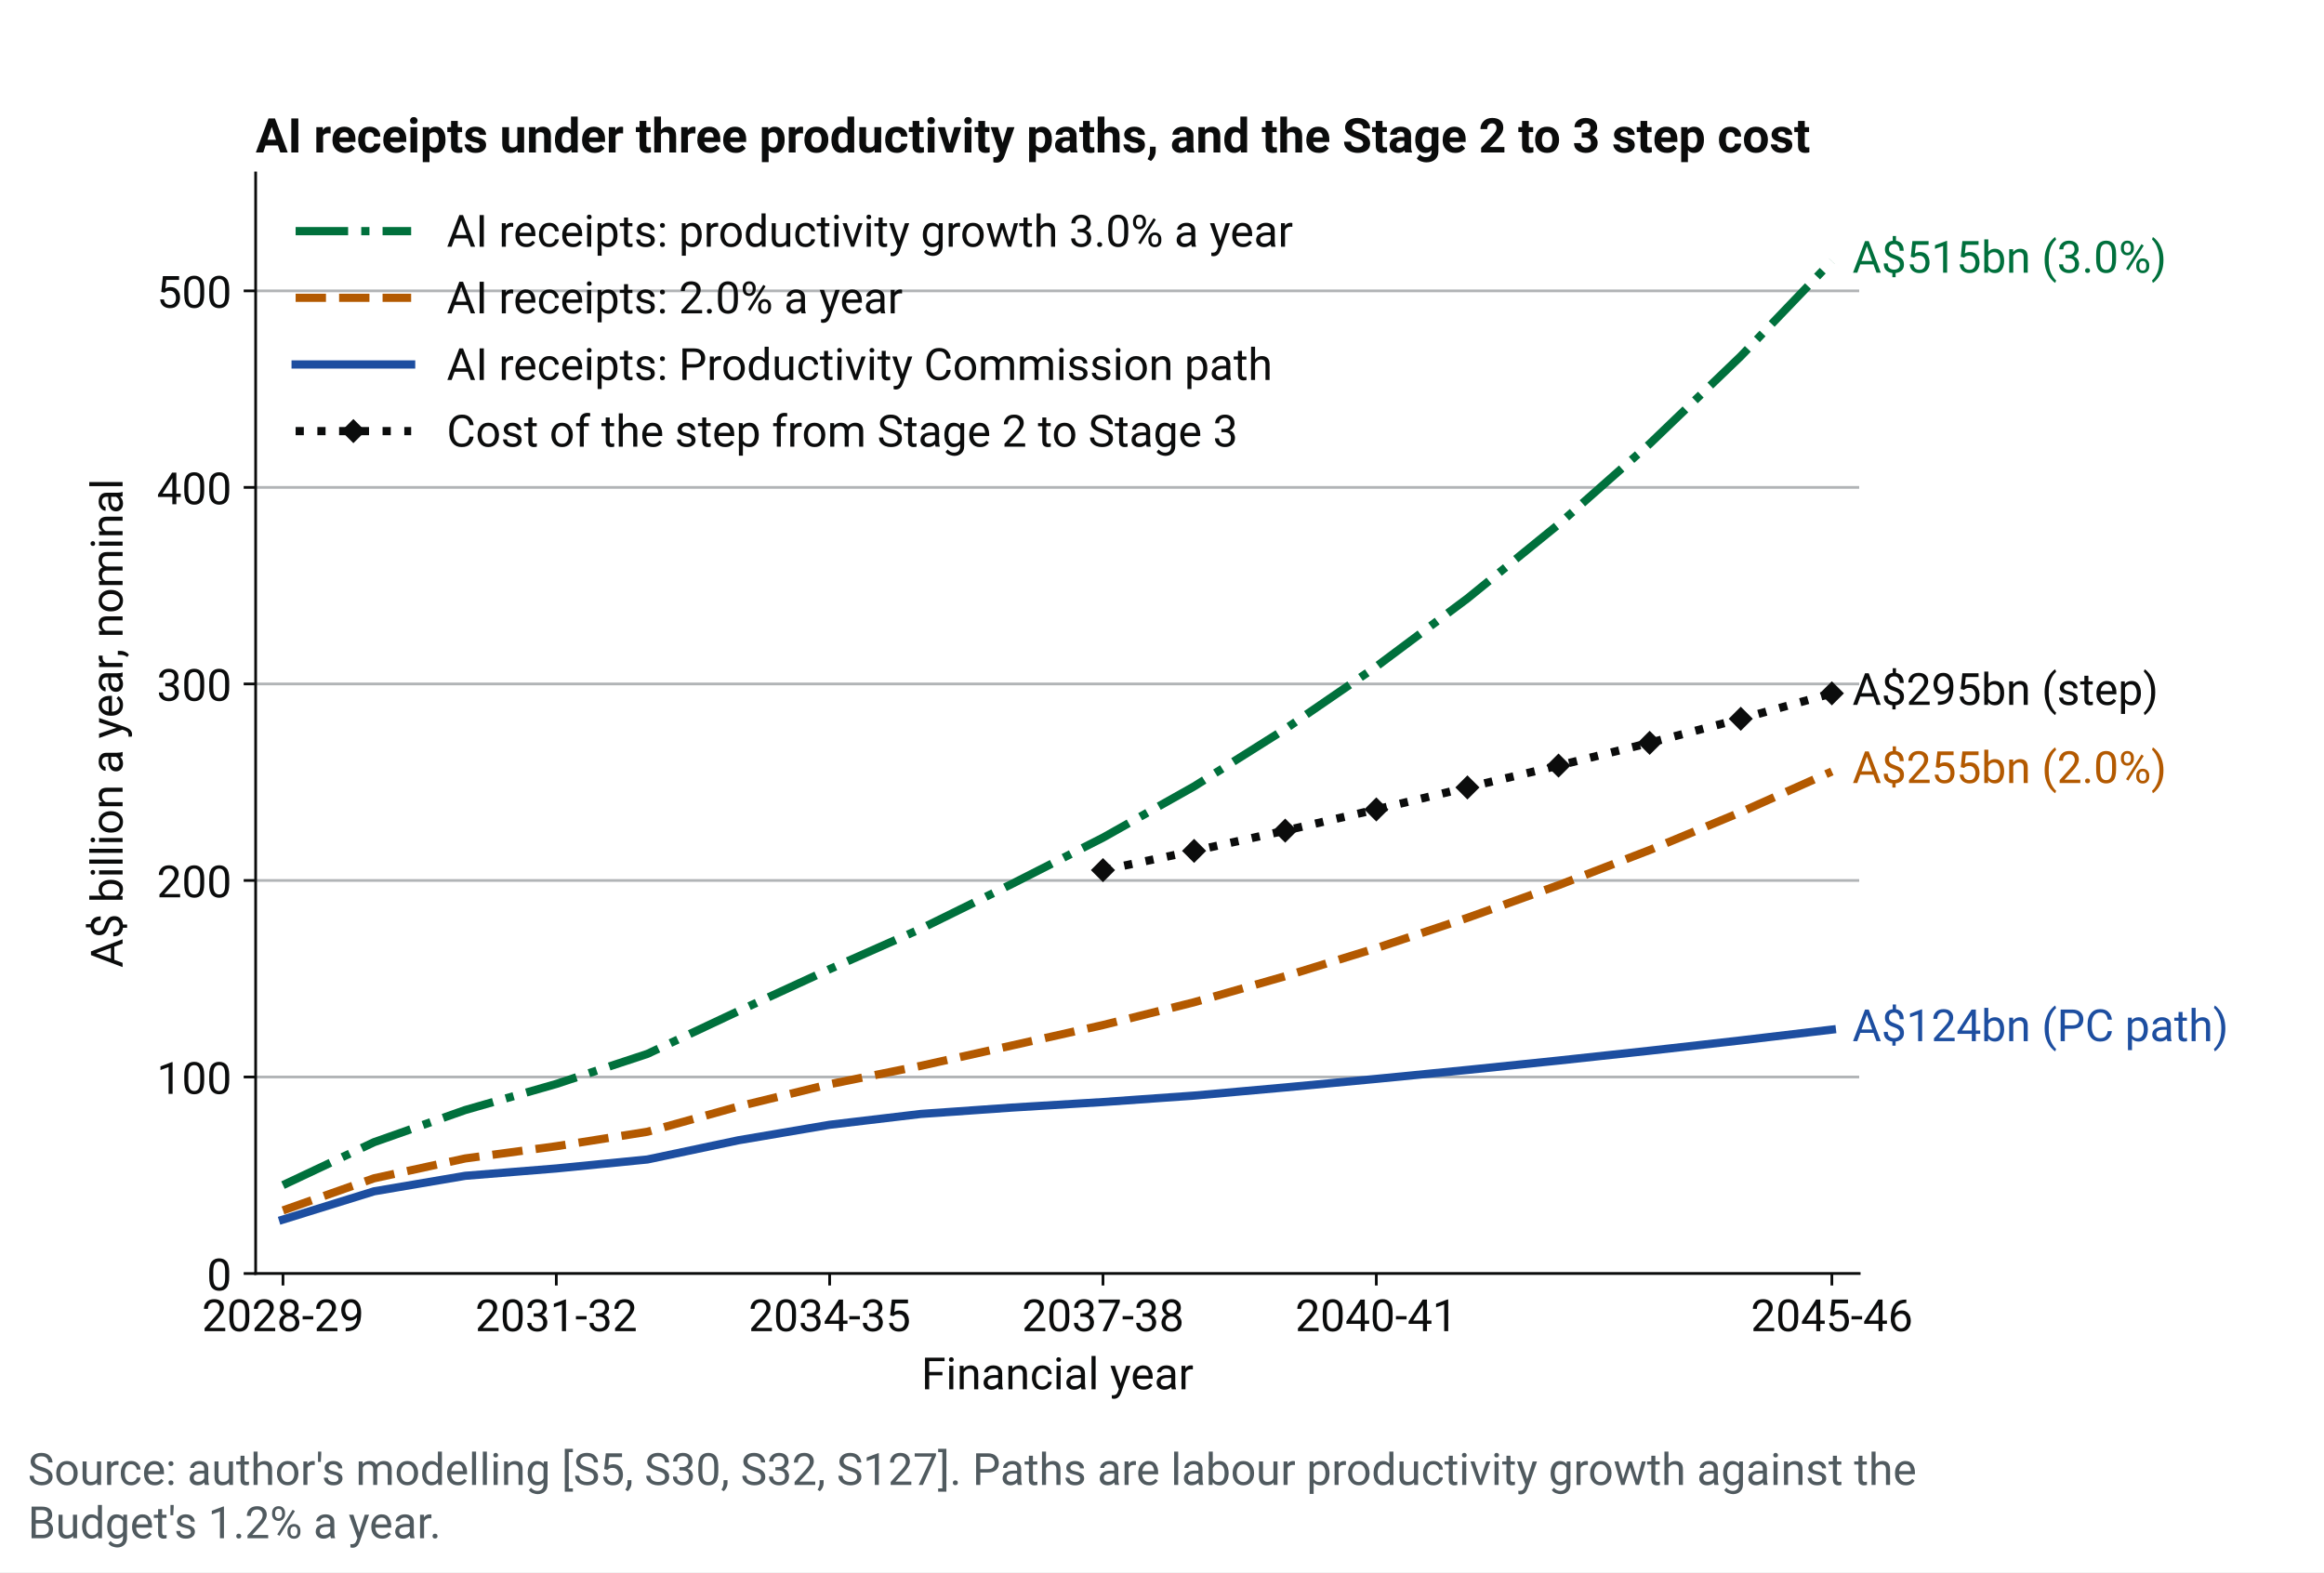
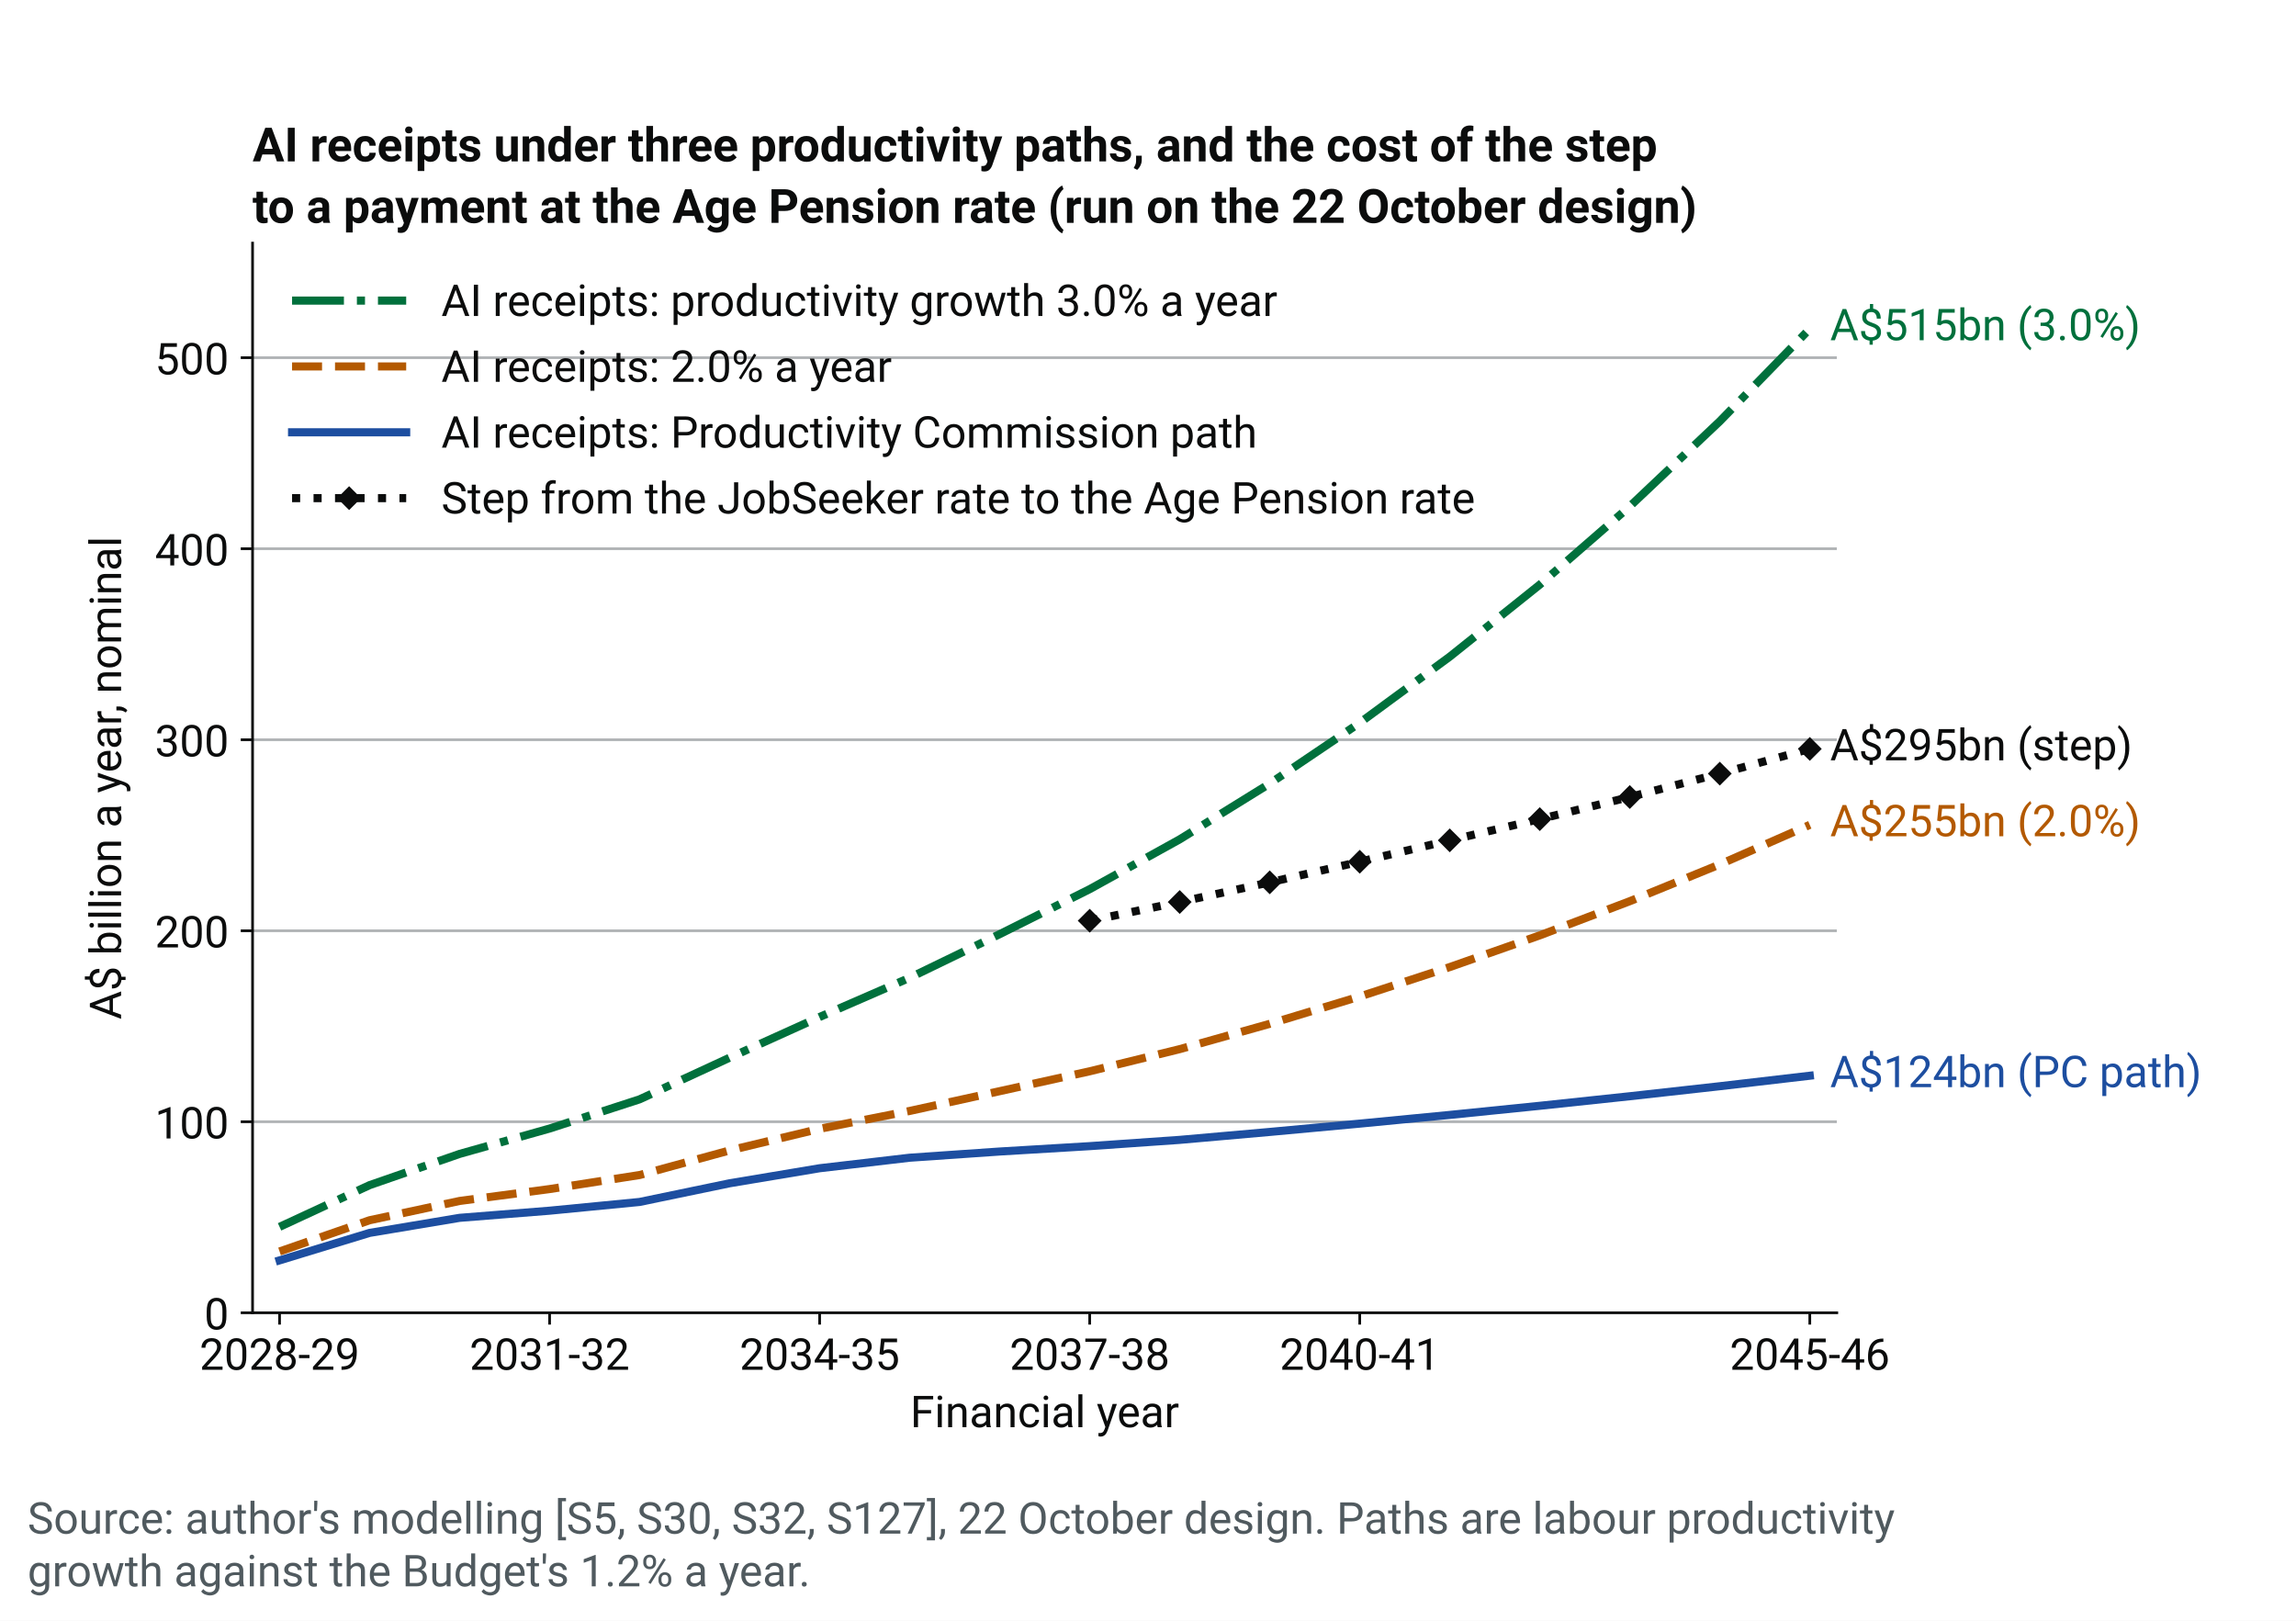
- <svg xmlns="http://www.w3.org/2000/svg" xmlns:xlink="http://www.w3.org/1999/xlink" width="680" height="460" viewBox="0 0 680 460" version="1.1">
+ <svg xmlns="http://www.w3.org/2000/svg" xmlns:xlink="http://www.w3.org/1999/xlink" width="680" height="480" viewBox="0 0 680 480" version="1.1">
  <defs>
    <style type="text/css">*{stroke-linejoin: round; stroke-linecap: butt}</style>
  </defs>
  <g id="figure_1">
    <g id="patch_1">
-       <path d="M 0 460  L 680 460  L 680 0  L 0 0  z " style="fill: #ffffff" />
+       <path d="M 0 480  L 680 480  L 680 0  L 0 0  z " style="fill: #ffffff" />
    </g>
    <g id="axes_1">
      <g id="patch_2">
-         <path d="M 74.8 372.6  L 544 372.6  L 544 50.6  L 74.8 50.6  z " style="fill: #ffffff" />
+         <path d="M 74.8 388.8  L 544 388.8  L 544 72  L 74.8 72  z " style="fill: #ffffff" />
      </g>
      <g id="matplotlib.axis_1">
        <g id="xtick_1">
          <g id="line2d_1">
            <defs>
-               <path id="m19ffafeb19" d="M 0 0  L 0 3.5  " style="stroke: #0b0c0c; stroke-width: 0.8" />
+               <path id="mc2bcfd8b7e" d="M 0 0  L 0 3.5  " style="stroke: #0b0c0c; stroke-width: 0.8" />
            </defs>
            <g>
-               <use xlink:href="#m19ffafeb19" x="82.798" y="372.6" style="fill: #0b0c0c; stroke: #0b0c0c; stroke-width: 0.8" />
+               <use xlink:href="#mc2bcfd8b7e" x="82.798" y="388.8" style="fill: #0b0c0c; stroke: #0b0c0c; stroke-width: 0.8" />
            </g>
          </g>
          <g id="text_1">
-             <text style="font-size: 13px; font-family: -apple-system, BlinkMacSystemFont, 'Segoe UI', Roboto, 'Helvetica Neue', Arial, sans-serif, 'Bitstream Vera Sans', 'Computer Modern Sans Serif', 'Lucida Grande', 'Verdana', 'Geneva', 'Lucid', 'Arial', 'Helvetica', 'Avant Garde', sans-serif; text-anchor: middle; fill: #0b0c0c" x="82.798" y="389.477" transform="rotate(-0 82.79773 389.477)">2028-29</text>
+             <text style="font-size: 13px; font-family: -apple-system, BlinkMacSystemFont, 'Segoe UI', Roboto, 'Helvetica Neue', Arial, sans-serif, 'Bitstream Vera Sans', 'Computer Modern Sans Serif', 'Lucida Grande', 'Verdana', 'Geneva', 'Lucid', 'Arial', 'Helvetica', 'Avant Garde', sans-serif; text-anchor: middle; fill: #0b0c0c" x="82.798" y="405.677" transform="rotate(-0 82.79773 405.677)">2028-29</text>
          </g>
        </g>
        <g id="xtick_2">
          <g id="line2d_2">
            <g>
-               <use xlink:href="#m19ffafeb19" x="162.775" y="372.6" style="fill: #0b0c0c; stroke: #0b0c0c; stroke-width: 0.8" />
+               <use xlink:href="#mc2bcfd8b7e" x="162.775" y="388.8" style="fill: #0b0c0c; stroke: #0b0c0c; stroke-width: 0.8" />
            </g>
          </g>
          <g id="text_2">
-             <text style="font-size: 13px; font-family: -apple-system, BlinkMacSystemFont, 'Segoe UI', Roboto, 'Helvetica Neue', Arial, sans-serif, 'Bitstream Vera Sans', 'Computer Modern Sans Serif', 'Lucida Grande', 'Verdana', 'Geneva', 'Lucid', 'Arial', 'Helvetica', 'Avant Garde', sans-serif; text-anchor: middle; fill: #0b0c0c" x="162.775" y="389.477" transform="rotate(-0 162.775 389.477)">2031-32</text>
+             <text style="font-size: 13px; font-family: -apple-system, BlinkMacSystemFont, 'Segoe UI', Roboto, 'Helvetica Neue', Arial, sans-serif, 'Bitstream Vera Sans', 'Computer Modern Sans Serif', 'Lucida Grande', 'Verdana', 'Geneva', 'Lucid', 'Arial', 'Helvetica', 'Avant Garde', sans-serif; text-anchor: middle; fill: #0b0c0c" x="162.775" y="405.677" transform="rotate(-0 162.775 405.677)">2031-32</text>
          </g>
        </g>
        <g id="xtick_3">
          <g id="line2d_3">
            <g>
-               <use xlink:href="#m19ffafeb19" x="242.752" y="372.6" style="fill: #0b0c0c; stroke: #0b0c0c; stroke-width: 0.8" />
+               <use xlink:href="#mc2bcfd8b7e" x="242.752" y="388.8" style="fill: #0b0c0c; stroke: #0b0c0c; stroke-width: 0.8" />
            </g>
          </g>
          <g id="text_3">
-             <text style="font-size: 13px; font-family: -apple-system, BlinkMacSystemFont, 'Segoe UI', Roboto, 'Helvetica Neue', Arial, sans-serif, 'Bitstream Vera Sans', 'Computer Modern Sans Serif', 'Lucida Grande', 'Verdana', 'Geneva', 'Lucid', 'Arial', 'Helvetica', 'Avant Garde', sans-serif; text-anchor: middle; fill: #0b0c0c" x="242.752" y="389.477" transform="rotate(-0 242.7523 389.477)">2034-35</text>
+             <text style="font-size: 13px; font-family: -apple-system, BlinkMacSystemFont, 'Segoe UI', Roboto, 'Helvetica Neue', Arial, sans-serif, 'Bitstream Vera Sans', 'Computer Modern Sans Serif', 'Lucida Grande', 'Verdana', 'Geneva', 'Lucid', 'Arial', 'Helvetica', 'Avant Garde', sans-serif; text-anchor: middle; fill: #0b0c0c" x="242.752" y="405.677" transform="rotate(-0 242.7523 405.677)">2034-35</text>
          </g>
        </g>
        <g id="xtick_4">
          <g id="line2d_4">
            <g>
-               <use xlink:href="#m19ffafeb19" x="322.73" y="372.6" style="fill: #0b0c0c; stroke: #0b0c0c; stroke-width: 0.8" />
+               <use xlink:href="#mc2bcfd8b7e" x="322.73" y="388.8" style="fill: #0b0c0c; stroke: #0b0c0c; stroke-width: 0.8" />
            </g>
          </g>
          <g id="text_4">
-             <text style="font-size: 13px; font-family: -apple-system, BlinkMacSystemFont, 'Segoe UI', Roboto, 'Helvetica Neue', Arial, sans-serif, 'Bitstream Vera Sans', 'Computer Modern Sans Serif', 'Lucida Grande', 'Verdana', 'Geneva', 'Lucid', 'Arial', 'Helvetica', 'Avant Garde', sans-serif; text-anchor: middle; fill: #0b0c0c" x="322.73" y="389.477" transform="rotate(-0 322.7295 389.477)">2037-38</text>
+             <text style="font-size: 13px; font-family: -apple-system, BlinkMacSystemFont, 'Segoe UI', Roboto, 'Helvetica Neue', Arial, sans-serif, 'Bitstream Vera Sans', 'Computer Modern Sans Serif', 'Lucida Grande', 'Verdana', 'Geneva', 'Lucid', 'Arial', 'Helvetica', 'Avant Garde', sans-serif; text-anchor: middle; fill: #0b0c0c" x="322.73" y="405.677" transform="rotate(-0 322.7295 405.677)">2037-38</text>
          </g>
        </g>
        <g id="xtick_5">
          <g id="line2d_5">
            <g>
-               <use xlink:href="#m19ffafeb19" x="402.707" y="372.6" style="fill: #0b0c0c; stroke: #0b0c0c; stroke-width: 0.8" />
+               <use xlink:href="#mc2bcfd8b7e" x="402.707" y="388.8" style="fill: #0b0c0c; stroke: #0b0c0c; stroke-width: 0.8" />
            </g>
          </g>
          <g id="text_5">
-             <text style="font-size: 13px; font-family: -apple-system, BlinkMacSystemFont, 'Segoe UI', Roboto, 'Helvetica Neue', Arial, sans-serif, 'Bitstream Vera Sans', 'Computer Modern Sans Serif', 'Lucida Grande', 'Verdana', 'Geneva', 'Lucid', 'Arial', 'Helvetica', 'Avant Garde', sans-serif; text-anchor: middle; fill: #0b0c0c" x="402.707" y="389.477" transform="rotate(-0 402.7068 389.477)">2040-41</text>
+             <text style="font-size: 13px; font-family: -apple-system, BlinkMacSystemFont, 'Segoe UI', Roboto, 'Helvetica Neue', Arial, sans-serif, 'Bitstream Vera Sans', 'Computer Modern Sans Serif', 'Lucida Grande', 'Verdana', 'Geneva', 'Lucid', 'Arial', 'Helvetica', 'Avant Garde', sans-serif; text-anchor: middle; fill: #0b0c0c" x="402.707" y="405.677" transform="rotate(-0 402.7068 405.677)">2040-41</text>
          </g>
        </g>
        <g id="xtick_6">
          <g id="line2d_6">
            <g>
-               <use xlink:href="#m19ffafeb19" x="536.002" y="372.6" style="fill: #0b0c0c; stroke: #0b0c0c; stroke-width: 0.8" />
+               <use xlink:href="#mc2bcfd8b7e" x="536.002" y="388.8" style="fill: #0b0c0c; stroke: #0b0c0c; stroke-width: 0.8" />
            </g>
          </g>
          <g id="text_6">
-             <text style="font-size: 13px; font-family: -apple-system, BlinkMacSystemFont, 'Segoe UI', Roboto, 'Helvetica Neue', Arial, sans-serif, 'Bitstream Vera Sans', 'Computer Modern Sans Serif', 'Lucida Grande', 'Verdana', 'Geneva', 'Lucid', 'Arial', 'Helvetica', 'Avant Garde', sans-serif; text-anchor: middle; fill: #0b0c0c" x="536.002" y="389.477" transform="rotate(-0 536.0023 389.477)">2045-46</text>
+             <text style="font-size: 13px; font-family: -apple-system, BlinkMacSystemFont, 'Segoe UI', Roboto, 'Helvetica Neue', Arial, sans-serif, 'Bitstream Vera Sans', 'Computer Modern Sans Serif', 'Lucida Grande', 'Verdana', 'Geneva', 'Lucid', 'Arial', 'Helvetica', 'Avant Garde', sans-serif; text-anchor: middle; fill: #0b0c0c" x="536.002" y="405.677" transform="rotate(-0 536.0023 405.677)">2045-46</text>
          </g>
        </g>
        <g id="text_7">
-           <text style="font-size: 13px; font-family: -apple-system, BlinkMacSystemFont, 'Segoe UI', Roboto, 'Helvetica Neue', Arial, sans-serif, 'Bitstream Vera Sans', 'Computer Modern Sans Serif', 'Lucida Grande', 'Verdana', 'Geneva', 'Lucid', 'Arial', 'Helvetica', 'Avant Garde', sans-serif; text-anchor: middle; fill: #0b0c0c" x="309.4" y="406.478" transform="rotate(-0 309.4 406.478)">Financial year</text>
+           <text style="font-size: 13px; font-family: -apple-system, BlinkMacSystemFont, 'Segoe UI', Roboto, 'Helvetica Neue', Arial, sans-serif, 'Bitstream Vera Sans', 'Computer Modern Sans Serif', 'Lucida Grande', 'Verdana', 'Geneva', 'Lucid', 'Arial', 'Helvetica', 'Avant Garde', sans-serif; text-anchor: middle; fill: #0b0c0c" x="309.4" y="422.678" transform="rotate(-0 309.4 422.678)">Financial year</text>
        </g>
      </g>
      <g id="matplotlib.axis_2">
        <g id="ytick_1">
          <g id="line2d_7">
-             <path d="M 74.8 372.6  L 544 372.6  " clip-path="url(#pb98c7a9f55)" style="fill: none; stroke: #b1b4b6; stroke-width: 0.8; stroke-linecap: square" />
+             <path d="M 74.8 388.8  L 544 388.8  " clip-path="url(#pb82aedadec)" style="fill: none; stroke: #b1b4b6; stroke-width: 0.8; stroke-linecap: square" />
          </g>
          <g id="line2d_8">
            <defs>
-               <path id="m7b38361299" d="M 0 0  L -3.5 0  " style="stroke: #0b0c0c; stroke-width: 0.8" />
+               <path id="m39d6145f68" d="M 0 0  L -3.5 0  " style="stroke: #0b0c0c; stroke-width: 0.8" />
            </defs>
            <g>
-               <use xlink:href="#m7b38361299" x="74.8" y="372.6" style="fill: #0b0c0c; stroke: #0b0c0c; stroke-width: 0.8" />
+               <use xlink:href="#m39d6145f68" x="74.8" y="388.8" style="fill: #0b0c0c; stroke: #0b0c0c; stroke-width: 0.8" />
            </g>
          </g>
          <g id="text_8">
-             <text style="font-size: 13px; font-family: -apple-system, BlinkMacSystemFont, 'Segoe UI', Roboto, 'Helvetica Neue', Arial, sans-serif, 'Bitstream Vera Sans', 'Computer Modern Sans Serif', 'Lucida Grande', 'Verdana', 'Geneva', 'Lucid', 'Arial', 'Helvetica', 'Avant Garde', sans-serif; text-anchor: end; fill: #0b0c0c" x="67.8" y="377.538" transform="rotate(-0 67.8 377.5385)">0</text>
+             <text style="font-size: 13px; font-family: -apple-system, BlinkMacSystemFont, 'Segoe UI', Roboto, 'Helvetica Neue', Arial, sans-serif, 'Bitstream Vera Sans', 'Computer Modern Sans Serif', 'Lucida Grande', 'Verdana', 'Geneva', 'Lucid', 'Arial', 'Helvetica', 'Avant Garde', sans-serif; text-anchor: end; fill: #0b0c0c" x="67.8" y="393.738" transform="rotate(-0 67.8 393.7385)">0</text>
          </g>
        </g>
        <g id="ytick_2">
          <g id="line2d_9">
-             <path d="M 74.8 315.1  L 544 315.1  " clip-path="url(#pb98c7a9f55)" style="fill: none; stroke: #b1b4b6; stroke-width: 0.8; stroke-linecap: square" />
+             <path d="M 74.8 332.229  L 544 332.229  " clip-path="url(#pb82aedadec)" style="fill: none; stroke: #b1b4b6; stroke-width: 0.8; stroke-linecap: square" />
          </g>
          <g id="line2d_10">
            <g>
-               <use xlink:href="#m7b38361299" x="74.8" y="315.1" style="fill: #0b0c0c; stroke: #0b0c0c; stroke-width: 0.8" />
+               <use xlink:href="#m39d6145f68" x="74.8" y="332.229" style="fill: #0b0c0c; stroke: #0b0c0c; stroke-width: 0.8" />
            </g>
          </g>
          <g id="text_9">
-             <text style="font-size: 13px; font-family: -apple-system, BlinkMacSystemFont, 'Segoe UI', Roboto, 'Helvetica Neue', Arial, sans-serif, 'Bitstream Vera Sans', 'Computer Modern Sans Serif', 'Lucida Grande', 'Verdana', 'Geneva', 'Lucid', 'Arial', 'Helvetica', 'Avant Garde', sans-serif; text-anchor: end; fill: #0b0c0c" x="67.8" y="320.038" transform="rotate(-0 67.8 320.0385)">100</text>
+             <text style="font-size: 13px; font-family: -apple-system, BlinkMacSystemFont, 'Segoe UI', Roboto, 'Helvetica Neue', Arial, sans-serif, 'Bitstream Vera Sans', 'Computer Modern Sans Serif', 'Lucida Grande', 'Verdana', 'Geneva', 'Lucid', 'Arial', 'Helvetica', 'Avant Garde', sans-serif; text-anchor: end; fill: #0b0c0c" x="67.8" y="337.167" transform="rotate(-0 67.8 337.167)">100</text>
          </g>
        </g>
        <g id="ytick_3">
          <g id="line2d_11">
-             <path d="M 74.8 257.6  L 544 257.6  " clip-path="url(#pb98c7a9f55)" style="fill: none; stroke: #b1b4b6; stroke-width: 0.8; stroke-linecap: square" />
+             <path d="M 74.8 275.657  L 544 275.657  " clip-path="url(#pb82aedadec)" style="fill: none; stroke: #b1b4b6; stroke-width: 0.8; stroke-linecap: square" />
          </g>
          <g id="line2d_12">
            <g>
-               <use xlink:href="#m7b38361299" x="74.8" y="257.6" style="fill: #0b0c0c; stroke: #0b0c0c; stroke-width: 0.8" />
+               <use xlink:href="#m39d6145f68" x="74.8" y="275.657" style="fill: #0b0c0c; stroke: #0b0c0c; stroke-width: 0.8" />
            </g>
          </g>
          <g id="text_10">
-             <text style="font-size: 13px; font-family: -apple-system, BlinkMacSystemFont, 'Segoe UI', Roboto, 'Helvetica Neue', Arial, sans-serif, 'Bitstream Vera Sans', 'Computer Modern Sans Serif', 'Lucida Grande', 'Verdana', 'Geneva', 'Lucid', 'Arial', 'Helvetica', 'Avant Garde', sans-serif; text-anchor: end; fill: #0b0c0c" x="67.8" y="262.538" transform="rotate(-0 67.8 262.5385)">200</text>
+             <text style="font-size: 13px; font-family: -apple-system, BlinkMacSystemFont, 'Segoe UI', Roboto, 'Helvetica Neue', Arial, sans-serif, 'Bitstream Vera Sans', 'Computer Modern Sans Serif', 'Lucida Grande', 'Verdana', 'Geneva', 'Lucid', 'Arial', 'Helvetica', 'Avant Garde', sans-serif; text-anchor: end; fill: #0b0c0c" x="67.8" y="280.596" transform="rotate(-0 67.8 280.5956)">200</text>
          </g>
        </g>
        <g id="ytick_4">
          <g id="line2d_13">
-             <path d="M 74.8 200.1  L 544 200.1  " clip-path="url(#pb98c7a9f55)" style="fill: none; stroke: #b1b4b6; stroke-width: 0.8; stroke-linecap: square" />
+             <path d="M 74.8 219.086  L 544 219.086  " clip-path="url(#pb82aedadec)" style="fill: none; stroke: #b1b4b6; stroke-width: 0.8; stroke-linecap: square" />
          </g>
          <g id="line2d_14">
            <g>
-               <use xlink:href="#m7b38361299" x="74.8" y="200.1" style="fill: #0b0c0c; stroke: #0b0c0c; stroke-width: 0.8" />
+               <use xlink:href="#m39d6145f68" x="74.8" y="219.086" style="fill: #0b0c0c; stroke: #0b0c0c; stroke-width: 0.8" />
            </g>
          </g>
          <g id="text_11">
-             <text style="font-size: 13px; font-family: -apple-system, BlinkMacSystemFont, 'Segoe UI', Roboto, 'Helvetica Neue', Arial, sans-serif, 'Bitstream Vera Sans', 'Computer Modern Sans Serif', 'Lucida Grande', 'Verdana', 'Geneva', 'Lucid', 'Arial', 'Helvetica', 'Avant Garde', sans-serif; text-anchor: end; fill: #0b0c0c" x="67.8" y="205.038" transform="rotate(-0 67.8 205.0385)">300</text>
+             <text style="font-size: 13px; font-family: -apple-system, BlinkMacSystemFont, 'Segoe UI', Roboto, 'Helvetica Neue', Arial, sans-serif, 'Bitstream Vera Sans', 'Computer Modern Sans Serif', 'Lucida Grande', 'Verdana', 'Geneva', 'Lucid', 'Arial', 'Helvetica', 'Avant Garde', sans-serif; text-anchor: end; fill: #0b0c0c" x="67.8" y="224.024" transform="rotate(-0 67.8 224.0242)">300</text>
          </g>
        </g>
        <g id="ytick_5">
          <g id="line2d_15">
-             <path d="M 74.8 142.6  L 544 142.6  " clip-path="url(#pb98c7a9f55)" style="fill: none; stroke: #b1b4b6; stroke-width: 0.8; stroke-linecap: square" />
+             <path d="M 74.8 162.514  L 544 162.514  " clip-path="url(#pb82aedadec)" style="fill: none; stroke: #b1b4b6; stroke-width: 0.8; stroke-linecap: square" />
          </g>
          <g id="line2d_16">
            <g>
-               <use xlink:href="#m7b38361299" x="74.8" y="142.6" style="fill: #0b0c0c; stroke: #0b0c0c; stroke-width: 0.8" />
+               <use xlink:href="#m39d6145f68" x="74.8" y="162.514" style="fill: #0b0c0c; stroke: #0b0c0c; stroke-width: 0.8" />
            </g>
          </g>
          <g id="text_12">
-             <text style="font-size: 13px; font-family: -apple-system, BlinkMacSystemFont, 'Segoe UI', Roboto, 'Helvetica Neue', Arial, sans-serif, 'Bitstream Vera Sans', 'Computer Modern Sans Serif', 'Lucida Grande', 'Verdana', 'Geneva', 'Lucid', 'Arial', 'Helvetica', 'Avant Garde', sans-serif; text-anchor: end; fill: #0b0c0c" x="67.8" y="147.538" transform="rotate(-0 67.8 147.5385)">400</text>
+             <text style="font-size: 13px; font-family: -apple-system, BlinkMacSystemFont, 'Segoe UI', Roboto, 'Helvetica Neue', Arial, sans-serif, 'Bitstream Vera Sans', 'Computer Modern Sans Serif', 'Lucida Grande', 'Verdana', 'Geneva', 'Lucid', 'Arial', 'Helvetica', 'Avant Garde', sans-serif; text-anchor: end; fill: #0b0c0c" x="67.8" y="167.453" transform="rotate(-0 67.8 167.4528)">400</text>
          </g>
        </g>
        <g id="ytick_6">
          <g id="line2d_17">
-             <path d="M 74.8 85.1  L 544 85.1  " clip-path="url(#pb98c7a9f55)" style="fill: none; stroke: #b1b4b6; stroke-width: 0.8; stroke-linecap: square" />
+             <path d="M 74.8 105.943  L 544 105.943  " clip-path="url(#pb82aedadec)" style="fill: none; stroke: #b1b4b6; stroke-width: 0.8; stroke-linecap: square" />
          </g>
          <g id="line2d_18">
            <g>
-               <use xlink:href="#m7b38361299" x="74.8" y="85.1" style="fill: #0b0c0c; stroke: #0b0c0c; stroke-width: 0.8" />
+               <use xlink:href="#m39d6145f68" x="74.8" y="105.943" style="fill: #0b0c0c; stroke: #0b0c0c; stroke-width: 0.8" />
            </g>
          </g>
          <g id="text_13">
-             <text style="font-size: 13px; font-family: -apple-system, BlinkMacSystemFont, 'Segoe UI', Roboto, 'Helvetica Neue', Arial, sans-serif, 'Bitstream Vera Sans', 'Computer Modern Sans Serif', 'Lucida Grande', 'Verdana', 'Geneva', 'Lucid', 'Arial', 'Helvetica', 'Avant Garde', sans-serif; text-anchor: end; fill: #0b0c0c" x="67.8" y="90.038" transform="rotate(-0 67.8 90.03848)">500</text>
+             <text style="font-size: 13px; font-family: -apple-system, BlinkMacSystemFont, 'Segoe UI', Roboto, 'Helvetica Neue', Arial, sans-serif, 'Bitstream Vera Sans', 'Computer Modern Sans Serif', 'Lucida Grande', 'Verdana', 'Geneva', 'Lucid', 'Arial', 'Helvetica', 'Avant Garde', sans-serif; text-anchor: end; fill: #0b0c0c" x="67.8" y="110.881" transform="rotate(-0 67.8 110.8813)">500</text>
          </g>
        </g>
        <g id="text_14">
-           <text style="font-size: 13px; font-family: -apple-system, BlinkMacSystemFont, 'Segoe UI', Roboto, 'Helvetica Neue', Arial, sans-serif, 'Bitstream Vera Sans', 'Computer Modern Sans Serif', 'Lucida Grande', 'Verdana', 'Geneva', 'Lucid', 'Arial', 'Helvetica', 'Avant Garde', sans-serif; text-anchor: middle; fill: #0b0c0c" x="35.863" y="211.6" transform="rotate(-90 35.8632 211.6)">A$ billion a year, nominal</text>
+           <text style="font-size: 13px; font-family: -apple-system, BlinkMacSystemFont, 'Segoe UI', Roboto, 'Helvetica Neue', Arial, sans-serif, 'Bitstream Vera Sans', 'Computer Modern Sans Serif', 'Lucida Grande', 'Verdana', 'Geneva', 'Lucid', 'Arial', 'Helvetica', 'Avant Garde', sans-serif; text-anchor: middle; fill: #0b0c0c" x="35.863" y="230.4" transform="rotate(-90 35.8632 230.4)">A$ billion a year, nominal</text>
        </g>
      </g>
      <g id="line2d_19">
-         <path d="M 82.798 346.735  L 109.457 334.174  L 136.116 324.773  L 162.775 317.137  L 189.434 308.34  L 216.093 295.808  L 242.752 283.549  L 269.411 271.754  L 296.07 258.622  L 322.73 245.079  L 349.389 230.083  L 376.048 213.3  L 402.707 195.01  L 429.366 175.094  L 456.025 153.42  L 482.684 129.849  L 509.343 104.231  L 536.002 76.403  " clip-path="url(#pb98c7a9f55)" style="fill: none; stroke-dasharray: 15.36,3.84,2.4,3.84; stroke-dashoffset: 0; stroke: #00703c; stroke-width: 2.4" />
+         <path d="M 82.798 363.352  L 109.457 350.995  L 136.116 341.745  L 162.775 334.232  L 189.434 325.578  L 216.093 313.248  L 242.752 301.187  L 269.411 289.582  L 296.07 276.663  L 322.73 263.338  L 349.389 248.584  L 376.048 232.072  L 402.707 214.078  L 429.366 194.483  L 456.025 173.16  L 482.684 149.97  L 509.343 124.765  L 536.002 97.386  " clip-path="url(#pb82aedadec)" style="fill: none; stroke-dasharray: 15.36,3.84,2.4,3.84; stroke-dashoffset: 0; stroke: #00703c; stroke-width: 2.4" />
      </g>
      <g id="line2d_20">
-         <path d="M 82.798 354.14  L 109.457 344.742  L 136.116 338.935  L 162.775 335.357  L 189.434 331.128  L 216.093 323.724  L 242.752 317.214  L 269.411 311.845  L 296.07 305.889  L 322.73 299.904  L 349.389 293.235  L 376.048 285.614  L 402.707 277.394  L 429.366 268.533  L 456.025 258.986  L 482.684 248.702  L 509.343 237.632  L 536.002 225.719  " clip-path="url(#pb98c7a9f55)" style="fill: none; stroke-dasharray: 8.88,3.84; stroke-dashoffset: 0; stroke: #b35900; stroke-width: 2.4" />
+         <path d="M 82.798 370.638  L 109.457 361.392  L 136.116 355.679  L 162.775 352.158  L 189.434 347.998  L 216.093 340.714  L 242.752 334.308  L 269.411 329.026  L 296.07 323.166  L 322.73 317.278  L 349.389 310.717  L 376.048 303.219  L 402.707 295.132  L 429.366 286.414  L 456.025 277.021  L 482.684 266.903  L 509.343 256.012  L 536.002 244.291  " clip-path="url(#pb82aedadec)" style="fill: none; stroke-dasharray: 8.88,3.84; stroke-dashoffset: 0; stroke: #b35900; stroke-width: 2.4" />
      </g>
      <g id="line2d_21">
-         <path d="M 82.798 356.82  L 109.457 348.55  L 136.116 344.016  L 162.775 341.866  L 189.434 339.234  L 216.093 333.612  L 242.752 329.084  L 269.411 325.919  L 296.07 324.053  L 322.73 322.434  L 349.389 320.547  L 376.048 318.159  L 402.707 315.657  L 429.366 313.036  L 456.025 310.29  L 482.684 307.412  L 509.343 304.397  L 536.002 301.238  " clip-path="url(#pb98c7a9f55)" style="fill: none; stroke: #1d4ea0; stroke-width: 2.4; stroke-linecap: square" />
+         <path d="M 82.798 373.275  L 109.457 365.138  L 136.116 360.678  L 162.775 358.562  L 189.434 355.973  L 216.093 350.441  L 242.752 345.987  L 269.411 342.873  L 296.07 341.037  L 322.73 339.444  L 349.389 337.588  L 376.048 335.238  L 402.707 332.777  L 429.366 330.198  L 456.025 327.496  L 482.684 324.665  L 509.343 321.698  L 536.002 318.59  " clip-path="url(#pb82aedadec)" style="fill: none; stroke: #1d4ea0; stroke-width: 2.4; stroke-linecap: square" />
      </g>
      <g id="line2d_22">
-         <path d="M 322.73 254.573  L 349.389 248.947  L 376.048 243.021  L 402.707 236.821  L 429.366 230.385  L 456.025 223.992  L 482.684 217.338  L 509.343 210.3  L 536.002 202.859  " clip-path="url(#pb98c7a9f55)" style="fill: none; stroke-dasharray: 2.4,3.96; stroke-dashoffset: 0; stroke: #0b0c0c; stroke-width: 2.4" />
+         <path d="M 322.73 272.679  L 349.389 267.144  L 376.048 261.314  L 402.707 255.213  L 429.366 248.881  L 456.025 242.592  L 482.684 236.045  L 509.343 229.121  L 536.002 221.801  " clip-path="url(#pb82aedadec)" style="fill: none; stroke-dasharray: 2.4,3.96; stroke-dashoffset: 0; stroke: #0b0c0c; stroke-width: 2.4" />
        <defs>
-           <path id="m26d7ae6188" d="M -0 2.828  L 2.828 0  L 0 -2.828  L -2.828 -0  z " style="stroke: #0b0c0c; stroke-linejoin: miter" />
+           <path id="mc9efcbe28c" d="M -0 2.828  L 2.828 0  L 0 -2.828  L -2.828 -0  z " style="stroke: #0b0c0c; stroke-linejoin: miter" />
        </defs>
-         <g clip-path="url(#pb98c7a9f55)">
-           <use xlink:href="#m26d7ae6188" x="322.73" y="254.573" style="fill: #0b0c0c; stroke: #0b0c0c; stroke-linejoin: miter" />
-           <use xlink:href="#m26d7ae6188" x="349.389" y="248.947" style="fill: #0b0c0c; stroke: #0b0c0c; stroke-linejoin: miter" />
-           <use xlink:href="#m26d7ae6188" x="376.048" y="243.021" style="fill: #0b0c0c; stroke: #0b0c0c; stroke-linejoin: miter" />
-           <use xlink:href="#m26d7ae6188" x="402.707" y="236.821" style="fill: #0b0c0c; stroke: #0b0c0c; stroke-linejoin: miter" />
-           <use xlink:href="#m26d7ae6188" x="429.366" y="230.385" style="fill: #0b0c0c; stroke: #0b0c0c; stroke-linejoin: miter" />
-           <use xlink:href="#m26d7ae6188" x="456.025" y="223.992" style="fill: #0b0c0c; stroke: #0b0c0c; stroke-linejoin: miter" />
-           <use xlink:href="#m26d7ae6188" x="482.684" y="217.338" style="fill: #0b0c0c; stroke: #0b0c0c; stroke-linejoin: miter" />
-           <use xlink:href="#m26d7ae6188" x="509.343" y="210.3" style="fill: #0b0c0c; stroke: #0b0c0c; stroke-linejoin: miter" />
-           <use xlink:href="#m26d7ae6188" x="536.002" y="202.859" style="fill: #0b0c0c; stroke: #0b0c0c; stroke-linejoin: miter" />
+         <g clip-path="url(#pb82aedadec)">
+           <use xlink:href="#mc9efcbe28c" x="322.73" y="272.679" style="fill: #0b0c0c; stroke: #0b0c0c; stroke-linejoin: miter" />
+           <use xlink:href="#mc9efcbe28c" x="349.389" y="267.144" style="fill: #0b0c0c; stroke: #0b0c0c; stroke-linejoin: miter" />
+           <use xlink:href="#mc9efcbe28c" x="376.048" y="261.314" style="fill: #0b0c0c; stroke: #0b0c0c; stroke-linejoin: miter" />
+           <use xlink:href="#mc9efcbe28c" x="402.707" y="255.213" style="fill: #0b0c0c; stroke: #0b0c0c; stroke-linejoin: miter" />
+           <use xlink:href="#mc9efcbe28c" x="429.366" y="248.881" style="fill: #0b0c0c; stroke: #0b0c0c; stroke-linejoin: miter" />
+           <use xlink:href="#mc9efcbe28c" x="456.025" y="242.592" style="fill: #0b0c0c; stroke: #0b0c0c; stroke-linejoin: miter" />
+           <use xlink:href="#mc9efcbe28c" x="482.684" y="236.045" style="fill: #0b0c0c; stroke: #0b0c0c; stroke-linejoin: miter" />
+           <use xlink:href="#mc9efcbe28c" x="509.343" y="229.121" style="fill: #0b0c0c; stroke: #0b0c0c; stroke-linejoin: miter" />
+           <use xlink:href="#mc9efcbe28c" x="536.002" y="221.801" style="fill: #0b0c0c; stroke: #0b0c0c; stroke-linejoin: miter" />
        </g>
      </g>
      <g id="patch_3">
-         <path d="M 74.8 372.6  L 74.8 50.6  " style="fill: none; stroke: #0b0c0c; stroke-width: 0.8; stroke-linejoin: miter; stroke-linecap: square" />
+         <path d="M 74.8 388.8  L 74.8 72  " style="fill: none; stroke: #0b0c0c; stroke-width: 0.8; stroke-linejoin: miter; stroke-linecap: square" />
      </g>
      <g id="patch_4">
-         <path d="M 74.8 372.6  L 544 372.6  " style="fill: none; stroke: #0b0c0c; stroke-width: 0.8; stroke-linejoin: miter; stroke-linecap: square" />
+         <path d="M 74.8 388.8  L 544 388.8  " style="fill: none; stroke: #0b0c0c; stroke-width: 0.8; stroke-linejoin: miter; stroke-linecap: square" />
      </g>
      <g id="text_15">
-         <text style="font-size: 13px; font-family: -apple-system, BlinkMacSystemFont, 'Segoe UI', Roboto, 'Helvetica Neue', Arial, sans-serif, 'Bitstream Vera Sans', 'Computer Modern Sans Serif', 'Lucida Grande', 'Verdana', 'Geneva', 'Lucid', 'Arial', 'Helvetica', 'Avant Garde', sans-serif; text-anchor: start; fill: #00703c" x="542.002" y="79.78" transform="rotate(-0 542.0023 79.78001)">A$515bn (3.0%)</text>
+         <text style="font-size: 13px; font-family: -apple-system, BlinkMacSystemFont, 'Segoe UI', Roboto, 'Helvetica Neue', Arial, sans-serif, 'Bitstream Vera Sans', 'Computer Modern Sans Serif', 'Lucida Grande', 'Verdana', 'Geneva', 'Lucid', 'Arial', 'Helvetica', 'Avant Garde', sans-serif; text-anchor: start; fill: #00703c" x="542.002" y="100.763" transform="rotate(-0 542.0023 100.7633)">A$515bn (3.0%)</text>
      </g>
      <g id="text_16">
-         <text style="font-size: 13px; font-family: -apple-system, BlinkMacSystemFont, 'Segoe UI', Roboto, 'Helvetica Neue', Arial, sans-serif, 'Bitstream Vera Sans', 'Computer Modern Sans Serif', 'Lucida Grande', 'Verdana', 'Geneva', 'Lucid', 'Arial', 'Helvetica', 'Avant Garde', sans-serif; text-anchor: start; fill: #b35900" x="542.002" y="229.097" transform="rotate(-0 542.0023 229.0966)">A$255bn (2.0%)</text>
+         <text style="font-size: 13px; font-family: -apple-system, BlinkMacSystemFont, 'Segoe UI', Roboto, 'Helvetica Neue', Arial, sans-serif, 'Bitstream Vera Sans', 'Computer Modern Sans Serif', 'Lucida Grande', 'Verdana', 'Geneva', 'Lucid', 'Arial', 'Helvetica', 'Avant Garde', sans-serif; text-anchor: start; fill: #b35900" x="542.002" y="247.669" transform="rotate(-0 542.0023 247.6686)">A$255bn (2.0%)</text>
      </g>
      <g id="text_17">
-         <text style="font-size: 13px; font-family: -apple-system, BlinkMacSystemFont, 'Segoe UI', Roboto, 'Helvetica Neue', Arial, sans-serif, 'Bitstream Vera Sans', 'Computer Modern Sans Serif', 'Lucida Grande', 'Verdana', 'Geneva', 'Lucid', 'Arial', 'Helvetica', 'Avant Garde', sans-serif; text-anchor: start; fill: #1d4ea0" x="542.002" y="304.615" transform="rotate(-0 542.0023 304.6154)">A$124bn (PC path)</text>
+         <text style="font-size: 13px; font-family: -apple-system, BlinkMacSystemFont, 'Segoe UI', Roboto, 'Helvetica Neue', Arial, sans-serif, 'Bitstream Vera Sans', 'Computer Modern Sans Serif', 'Lucida Grande', 'Verdana', 'Geneva', 'Lucid', 'Arial', 'Helvetica', 'Avant Garde', sans-serif; text-anchor: start; fill: #1d4ea0" x="542.002" y="321.968" transform="rotate(-0 542.0023 321.9678)">A$124bn (PC path)</text>
      </g>
      <g id="text_18">
-         <text style="font-size: 13px; font-family: -apple-system, BlinkMacSystemFont, 'Segoe UI', Roboto, 'Helvetica Neue', Arial, sans-serif, 'Bitstream Vera Sans', 'Computer Modern Sans Serif', 'Lucida Grande', 'Verdana', 'Geneva', 'Lucid', 'Arial', 'Helvetica', 'Avant Garde', sans-serif; text-anchor: start; fill: #0b0c0c" x="542.002" y="206.237" transform="rotate(-0 542.0023 206.2369)">A$295bn (step)</text>
+         <text style="font-size: 13px; font-family: -apple-system, BlinkMacSystemFont, 'Segoe UI', Roboto, 'Helvetica Neue', Arial, sans-serif, 'Bitstream Vera Sans', 'Computer Modern Sans Serif', 'Lucida Grande', 'Verdana', 'Geneva', 'Lucid', 'Arial', 'Helvetica', 'Avant Garde', sans-serif; text-anchor: start; fill: #0b0c0c" x="542.002" y="225.178" transform="rotate(-0 542.0023 225.178)">A$295bn (step)</text>
      </g>
      <g id="text_19">
-         <text style="font-weight: 700; font-size: 14px; font-family: -apple-system, BlinkMacSystemFont, 'Segoe UI', Roboto, 'Helvetica Neue', Arial, sans-serif, 'Bitstream Vera Sans', 'Computer Modern Sans Serif', 'Lucida Grande', 'Verdana', 'Geneva', 'Lucid', 'Arial', 'Helvetica', 'Avant Garde', sans-serif; text-anchor: start; fill: #0b0c0c" x="74.8" y="44.6" transform="rotate(-0 74.8 44.6)">AI receipts under three productivity paths, and the Stage 2 to 3 step cost</text>
+         <text style="font-weight: 700; font-size: 14px; font-family: -apple-system, BlinkMacSystemFont, 'Segoe UI', Roboto, 'Helvetica Neue', Arial, sans-serif, 'Bitstream Vera Sans', 'Computer Modern Sans Serif', 'Lucida Grande', 'Verdana', 'Geneva', 'Lucid', 'Arial', 'Helvetica', 'Avant Garde', sans-serif; fill: #0b0c0c" transform="translate(74.8 47.8)">AI receipts under three productivity paths, and the cost of the step</text>
+         <text style="font-weight: 700; font-size: 14px; font-family: -apple-system, BlinkMacSystemFont, 'Segoe UI', Roboto, 'Helvetica Neue', Arial, sans-serif, 'Bitstream Vera Sans', 'Computer Modern Sans Serif', 'Lucida Grande', 'Verdana', 'Geneva', 'Lucid', 'Arial', 'Helvetica', 'Avant Garde', sans-serif; fill: #0b0c0c" transform="translate(74.8 66)">to a payment at the Age Pension rate (run on the 22 October design)</text>
      </g>
      <g id="legend_1">
        <g id="line2d_23">
-           <path d="M 86.5 67.628  L 103.4 67.628  L 120.3 67.628  " style="fill: none; stroke-dasharray: 15.36,3.84,2.4,3.84; stroke-dashoffset: 0; stroke: #00703c; stroke-width: 2.4" />
+           <path d="M 86.5 89.028  L 103.4 89.028  L 120.3 89.028  " style="fill: none; stroke-dasharray: 15.36,3.84,2.4,3.84; stroke-dashoffset: 0; stroke: #00703c; stroke-width: 2.4" />
        </g>
        <g id="text_20">
-           <text style="font-size: 13px; font-family: -apple-system, BlinkMacSystemFont, 'Segoe UI', Roboto, 'Helvetica Neue', Arial, sans-serif, 'Bitstream Vera Sans', 'Computer Modern Sans Serif', 'Lucida Grande', 'Verdana', 'Geneva', 'Lucid', 'Arial', 'Helvetica', 'Avant Garde', sans-serif; text-anchor: start; fill: #0b0c0c" x="130.7" y="72.178" transform="rotate(-0 130.7 72.17797)">AI receipts: productivity growth 3.0% a year</text>
+           <text style="font-size: 13px; font-family: -apple-system, BlinkMacSystemFont, 'Segoe UI', Roboto, 'Helvetica Neue', Arial, sans-serif, 'Bitstream Vera Sans', 'Computer Modern Sans Serif', 'Lucida Grande', 'Verdana', 'Geneva', 'Lucid', 'Arial', 'Helvetica', 'Avant Garde', sans-serif; text-anchor: start; fill: #0b0c0c" x="130.7" y="93.578" transform="rotate(-0 130.7 93.57797)">AI receipts: productivity growth 3.0% a year</text>
        </g>
        <g id="line2d_24">
-           <path d="M 86.5 87.129  L 103.4 87.129  L 120.3 87.129  " style="fill: none; stroke-dasharray: 8.88,3.84; stroke-dashoffset: 0; stroke: #b35900; stroke-width: 2.4" />
+           <path d="M 86.5 108.529  L 103.4 108.529  L 120.3 108.529  " style="fill: none; stroke-dasharray: 8.88,3.84; stroke-dashoffset: 0; stroke: #b35900; stroke-width: 2.4" />
        </g>
        <g id="text_21">
-           <text style="font-size: 13px; font-family: -apple-system, BlinkMacSystemFont, 'Segoe UI', Roboto, 'Helvetica Neue', Arial, sans-serif, 'Bitstream Vera Sans', 'Computer Modern Sans Serif', 'Lucida Grande', 'Verdana', 'Geneva', 'Lucid', 'Arial', 'Helvetica', 'Avant Garde', sans-serif; text-anchor: start; fill: #0b0c0c" x="130.7" y="91.679" transform="rotate(-0 130.7 91.67898)">AI receipts: 2.0% a year</text>
+           <text style="font-size: 13px; font-family: -apple-system, BlinkMacSystemFont, 'Segoe UI', Roboto, 'Helvetica Neue', Arial, sans-serif, 'Bitstream Vera Sans', 'Computer Modern Sans Serif', 'Lucida Grande', 'Verdana', 'Geneva', 'Lucid', 'Arial', 'Helvetica', 'Avant Garde', sans-serif; text-anchor: start; fill: #0b0c0c" x="130.7" y="113.079" transform="rotate(-0 130.7 113.079)">AI receipts: 2.0% a year</text>
        </g>
        <g id="line2d_25">
-           <path d="M 86.5 106.63  L 103.4 106.63  L 120.3 106.63  " style="fill: none; stroke: #1d4ea0; stroke-width: 2.4; stroke-linecap: square" />
+           <path d="M 86.5 128.03  L 103.4 128.03  L 120.3 128.03  " style="fill: none; stroke: #1d4ea0; stroke-width: 2.4; stroke-linecap: square" />
        </g>
        <g id="text_22">
-           <text style="font-size: 13px; font-family: -apple-system, BlinkMacSystemFont, 'Segoe UI', Roboto, 'Helvetica Neue', Arial, sans-serif, 'Bitstream Vera Sans', 'Computer Modern Sans Serif', 'Lucida Grande', 'Verdana', 'Geneva', 'Lucid', 'Arial', 'Helvetica', 'Avant Garde', sans-serif; text-anchor: start; fill: #0b0c0c" x="130.7" y="111.18" transform="rotate(-0 130.7 111.18)">AI receipts: Productivity Commission path</text>
+           <text style="font-size: 13px; font-family: -apple-system, BlinkMacSystemFont, 'Segoe UI', Roboto, 'Helvetica Neue', Arial, sans-serif, 'Bitstream Vera Sans', 'Computer Modern Sans Serif', 'Lucida Grande', 'Verdana', 'Geneva', 'Lucid', 'Arial', 'Helvetica', 'Avant Garde', sans-serif; text-anchor: start; fill: #0b0c0c" x="130.7" y="132.58" transform="rotate(-0 130.7 132.58)">AI receipts: Productivity Commission path</text>
        </g>
        <g id="line2d_26">
-           <path d="M 86.5 126.131  L 103.4 126.131  L 120.3 126.131  " style="fill: none; stroke-dasharray: 2.4,3.96; stroke-dashoffset: 0; stroke: #0b0c0c; stroke-width: 2.4" />
+           <path d="M 86.5 147.531  L 103.4 147.531  L 120.3 147.531  " style="fill: none; stroke-dasharray: 2.4,3.96; stroke-dashoffset: 0; stroke: #0b0c0c; stroke-width: 2.4" />
          <g>
-             <use xlink:href="#m26d7ae6188" x="103.4" y="126.131" style="fill: #0b0c0c; stroke: #0b0c0c; stroke-linejoin: miter" />
+             <use xlink:href="#mc9efcbe28c" x="103.4" y="147.531" style="fill: #0b0c0c; stroke: #0b0c0c; stroke-linejoin: miter" />
          </g>
        </g>
        <g id="text_23">
-           <text style="font-size: 13px; font-family: -apple-system, BlinkMacSystemFont, 'Segoe UI', Roboto, 'Helvetica Neue', Arial, sans-serif, 'Bitstream Vera Sans', 'Computer Modern Sans Serif', 'Lucida Grande', 'Verdana', 'Geneva', 'Lucid', 'Arial', 'Helvetica', 'Avant Garde', sans-serif; text-anchor: start; fill: #0b0c0c" x="130.7" y="130.681" transform="rotate(-0 130.7 130.681)">Cost of the step from Stage 2 to Stage 3</text>
+           <text style="font-size: 13px; font-family: -apple-system, BlinkMacSystemFont, 'Segoe UI', Roboto, 'Helvetica Neue', Arial, sans-serif, 'Bitstream Vera Sans', 'Computer Modern Sans Serif', 'Lucida Grande', 'Verdana', 'Geneva', 'Lucid', 'Arial', 'Helvetica', 'Avant Garde', sans-serif; text-anchor: start; fill: #0b0c0c" x="130.7" y="152.081" transform="rotate(-0 130.7 152.081)">Step from the JobSeeker rate to the Age Pension rate</text>
        </g>
      </g>
    </g>
    <g id="text_24">
-       <text style="font-size: 13px; font-family: -apple-system, BlinkMacSystemFont, 'Segoe UI', Roboto, 'Helvetica Neue', Arial, sans-serif, 'Bitstream Vera Sans', 'Computer Modern Sans Serif', 'Lucida Grande', 'Verdana', 'Geneva', 'Lucid', 'Arial', 'Helvetica', 'Avant Garde', sans-serif; fill: #505a5f" transform="translate(8.16 434.4521)">Source: author's modelling [S5, S30, S32, S127]. Paths are labour productivity growth against the</text>
-       <text style="font-size: 13px; font-family: -apple-system, BlinkMacSystemFont, 'Segoe UI', Roboto, 'Helvetica Neue', Arial, sans-serif, 'Bitstream Vera Sans', 'Computer Modern Sans Serif', 'Lucida Grande', 'Verdana', 'Geneva', 'Lucid', 'Arial', 'Helvetica', 'Avant Garde', sans-serif; fill: #505a5f" transform="translate(8.16 450.0557)">Budget's 1.2% a year.</text>
+       <text style="font-size: 13px; font-family: -apple-system, BlinkMacSystemFont, 'Segoe UI', Roboto, 'Helvetica Neue', Arial, sans-serif, 'Bitstream Vera Sans', 'Computer Modern Sans Serif', 'Lucida Grande', 'Verdana', 'Geneva', 'Lucid', 'Arial', 'Helvetica', 'Avant Garde', sans-serif; fill: #505a5f" transform="translate(8.16 454.2121)">Source: author's modelling [S5, S30, S32, S127], 22 October design. Paths are labour productivity</text>
+       <text style="font-size: 13px; font-family: -apple-system, BlinkMacSystemFont, 'Segoe UI', Roboto, 'Helvetica Neue', Arial, sans-serif, 'Bitstream Vera Sans', 'Computer Modern Sans Serif', 'Lucida Grande', 'Verdana', 'Geneva', 'Lucid', 'Arial', 'Helvetica', 'Avant Garde', sans-serif; fill: #505a5f" transform="translate(8.16 469.8157)">growth against the Budget's 1.2% a year.</text>
    </g>
  </g>
  <defs>
-     <clipPath id="pb98c7a9f55">
-       <rect x="74.8" y="50.6" width="469.2" height="322" />
+     <clipPath id="pb82aedadec">
+       <rect x="74.8" y="72" width="469.2" height="316.8" />
    </clipPath>
  </defs>
</svg>
